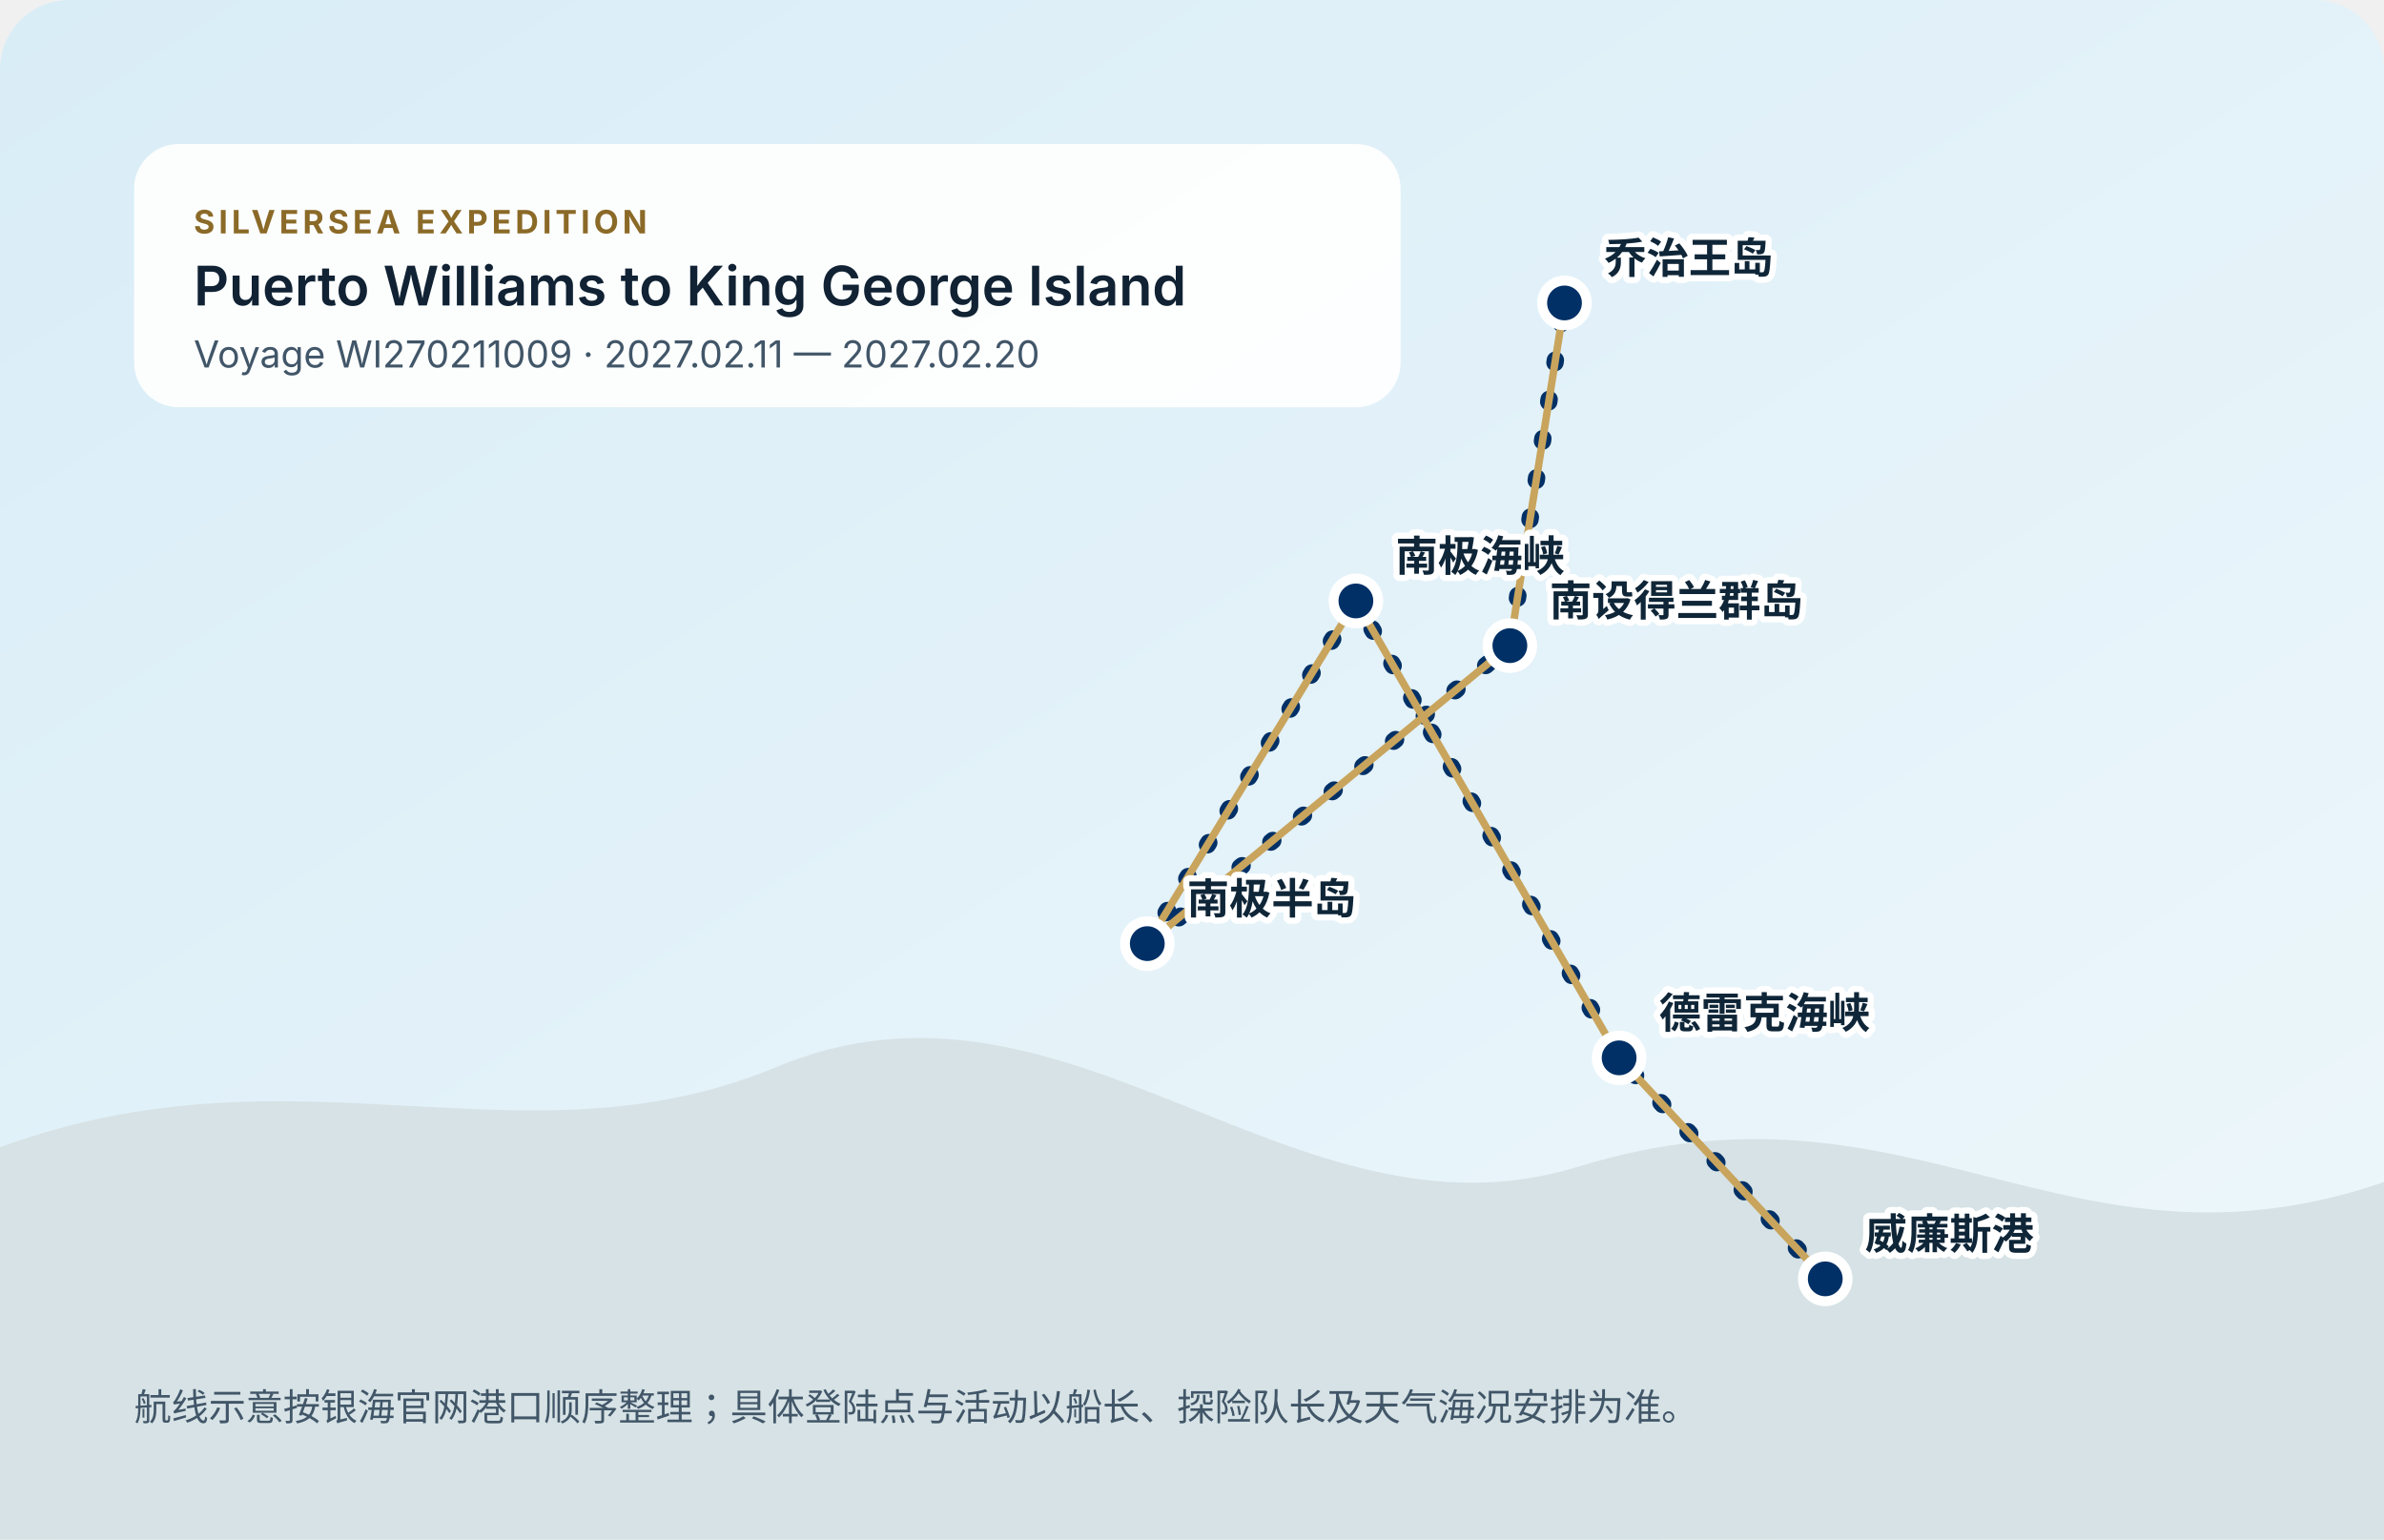
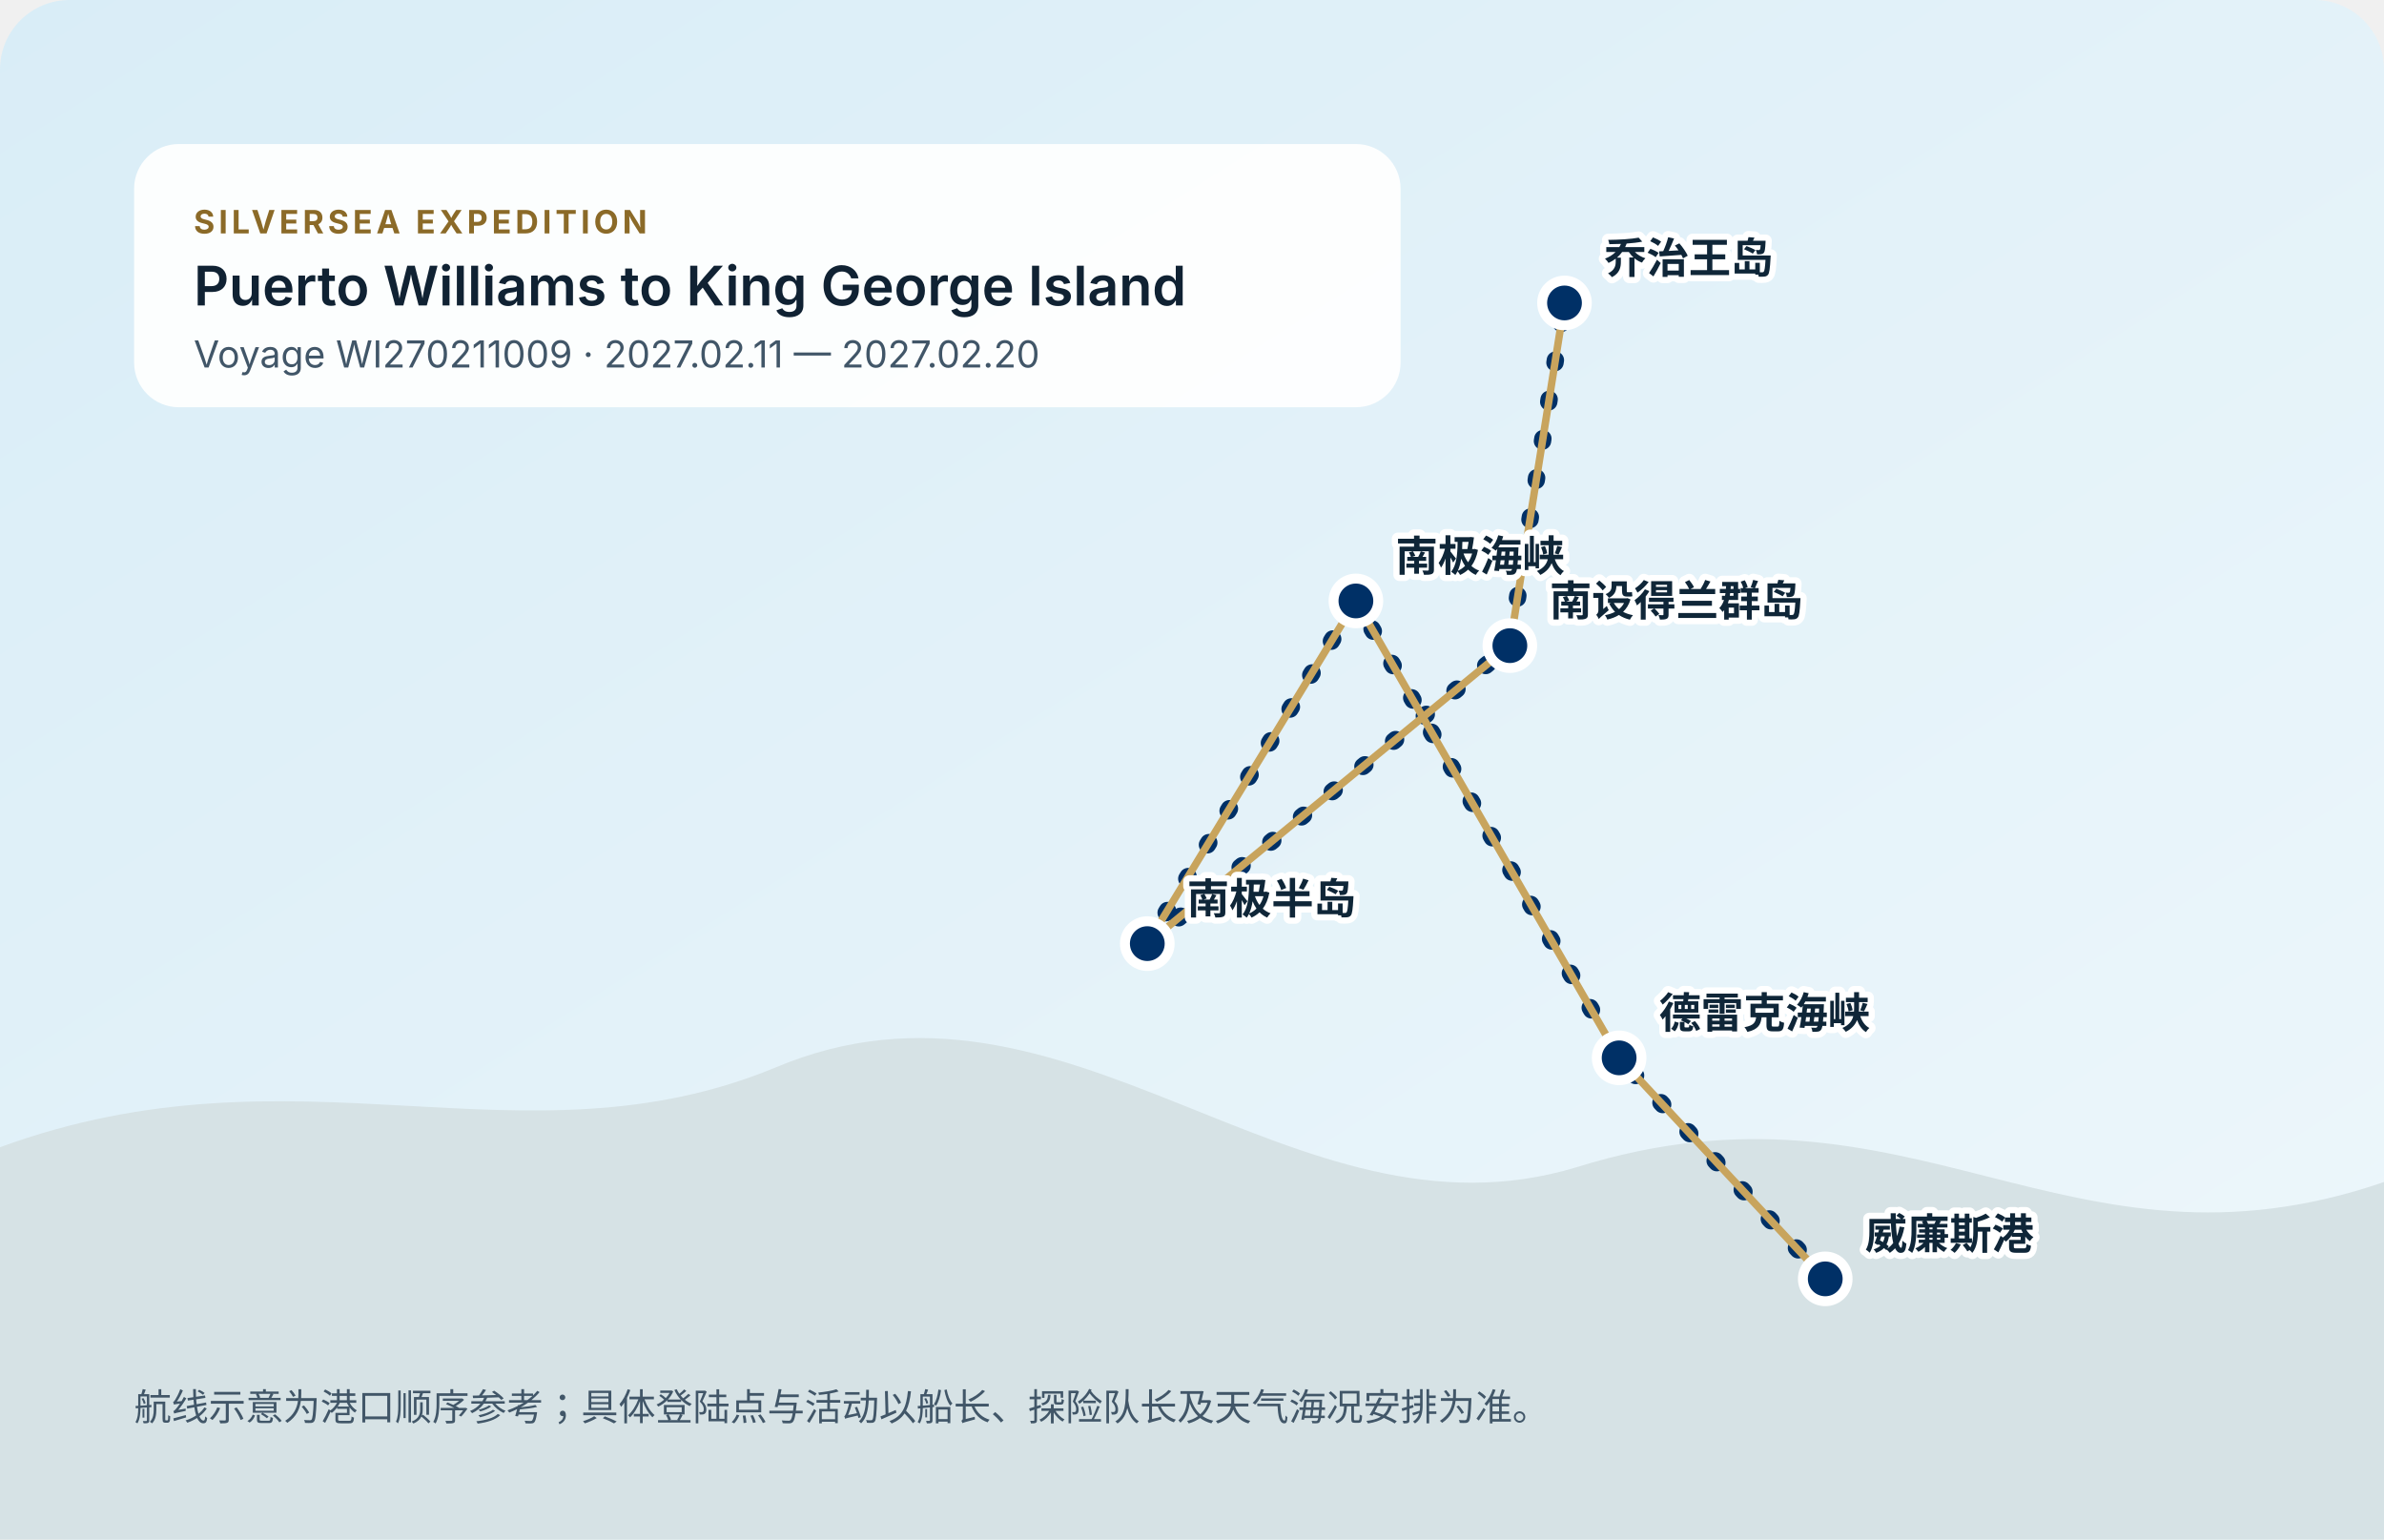
<svg xmlns="http://www.w3.org/2000/svg" viewBox="0 0 960 620" role="img" aria-labelledby="title desc">
  <defs>
    <linearGradient id="sea" x1="0" x2="1" y1="0" y2="1">
      <stop offset="0" stop-color="#d9edf7" />
      <stop offset="1" stop-color="#eef7fb" />
    </linearGradient>
  </defs>
  <rect width="960" height="620" rx="28" fill="url(#sea)" />
  <path d="M0 462 C120 418 210 472 312 430 C430 380 520 505 635 470 C770 428 832 520 960 476 L960 620 L0 620 Z" fill="#d6e2e5" />
  <path d="M 735 515 L 652 426 L 546 242 L 462 380 L 608 260 L 630 122" fill="none" stroke="#003066" stroke-width="7" stroke-linecap="round" stroke-linejoin="round" stroke-dasharray="1 15" />
  <path d="M 735 515 L 652 426 L 546 242 L 462 380 L 608 260 L 630 122" fill="none" stroke="#c8a45d" stroke-width="3" stroke-linecap="round" stroke-linejoin="round" />
  <g>
    <circle cx="630" cy="122" r="9" fill="#003066" stroke="#ffffff" stroke-width="4" />
    <text x="646" y="110" class="label">乔治王岛</text>
  </g>
  <g>
    <circle cx="546" cy="242" r="9" fill="#003066" stroke="#ffffff" stroke-width="4" />
    <text x="562" y="230" class="label">南极海峡</text>
  </g>
  <g>
    <circle cx="462" cy="380" r="9" fill="#003066" stroke="#ffffff" stroke-width="4" />
    <text x="478" y="368" class="label">南极半岛</text>
  </g>
  <g>
    <circle cx="608" cy="260" r="9" fill="#003066" stroke="#ffffff" stroke-width="4" />
    <text x="624" y="248" class="label">南设得兰群岛</text>
  </g>
  <g>
    <circle cx="652" cy="426" r="9" fill="#003066" stroke="#ffffff" stroke-width="4" />
    <text x="668" y="414" class="label">德雷克海峡</text>
  </g>
  <g>
    <circle cx="735" cy="515" r="9" fill="#003066" stroke="#ffffff" stroke-width="4" />
    <text x="751" y="503" class="label">威廉斯港</text>
  </g>
  <g transform="translate(54 58)">
    <rect width="510" height="106" rx="18" fill="#ffffff" opacity=".92" />
    <text x="24" y="36" class="kicker">SILVERSEA EXPEDITION</text>
    <text x="24" y="65" class="title">Puerto Williams to King George Island</text>
    <text x="24" y="90" class="small">Voyage WI270211009 · 2027.02.11 — 2027.02.20</text>
  </g>
-   <text x="54" y="572" class="small">航线示意按银海官网港口顺序整理；具体登陆点与活动以船长、探险队长及天气海况安排为准。</text>
+   <text x="54" y="572" class="small">航线示意为港口顺序参考；具体登陆点与活动以船长、探险队长及天气海况安排为准。</text>
  <style>
    .title { font: 600 22px -apple-system, BlinkMacSystemFont, "PingFang SC", sans-serif; fill: #102233; }
    .kicker { font: 700 13px -apple-system, BlinkMacSystemFont, "PingFang SC", sans-serif; letter-spacing: .12em; fill: #8b6a28; }
    .label { font: 600 17px -apple-system, BlinkMacSystemFont, "PingFang SC", sans-serif; fill: #0f2638; paint-order: stroke; stroke: #fff; stroke-width: 5px; stroke-linejoin: round; }
    .small { font: 15px -apple-system, BlinkMacSystemFont, "PingFang SC", sans-serif; fill: #415668; }
  </style>
</svg>
